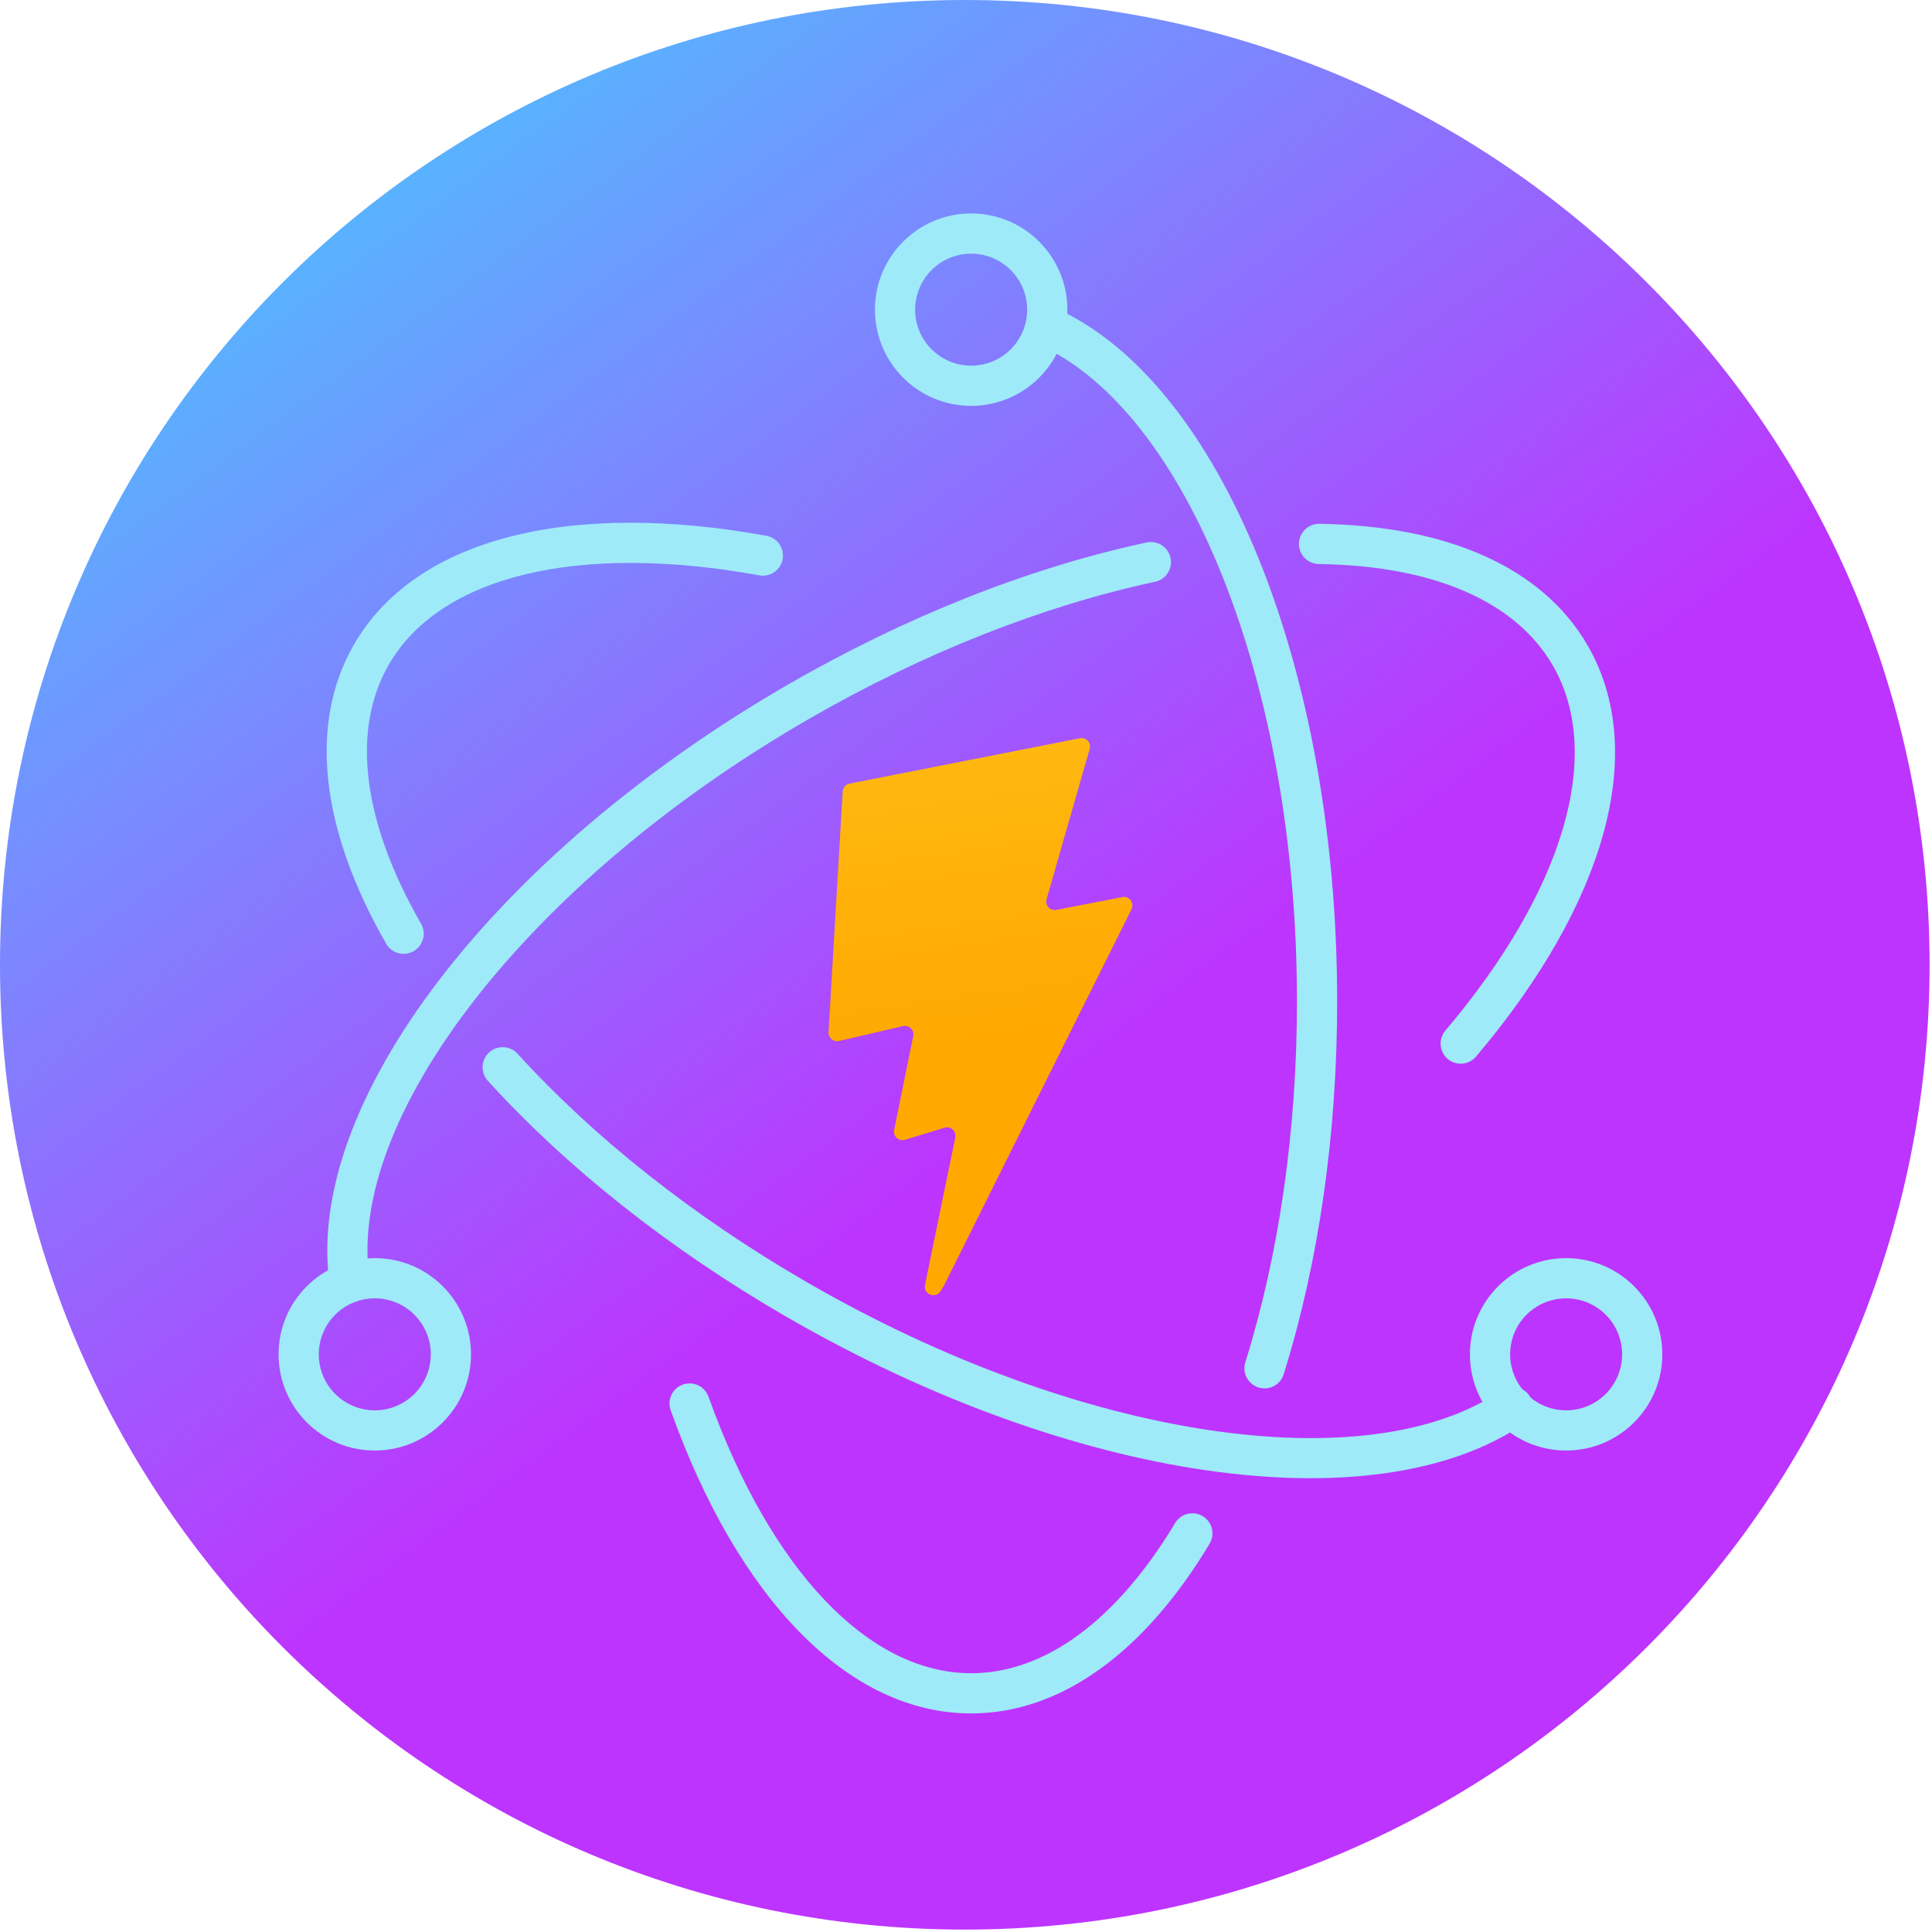
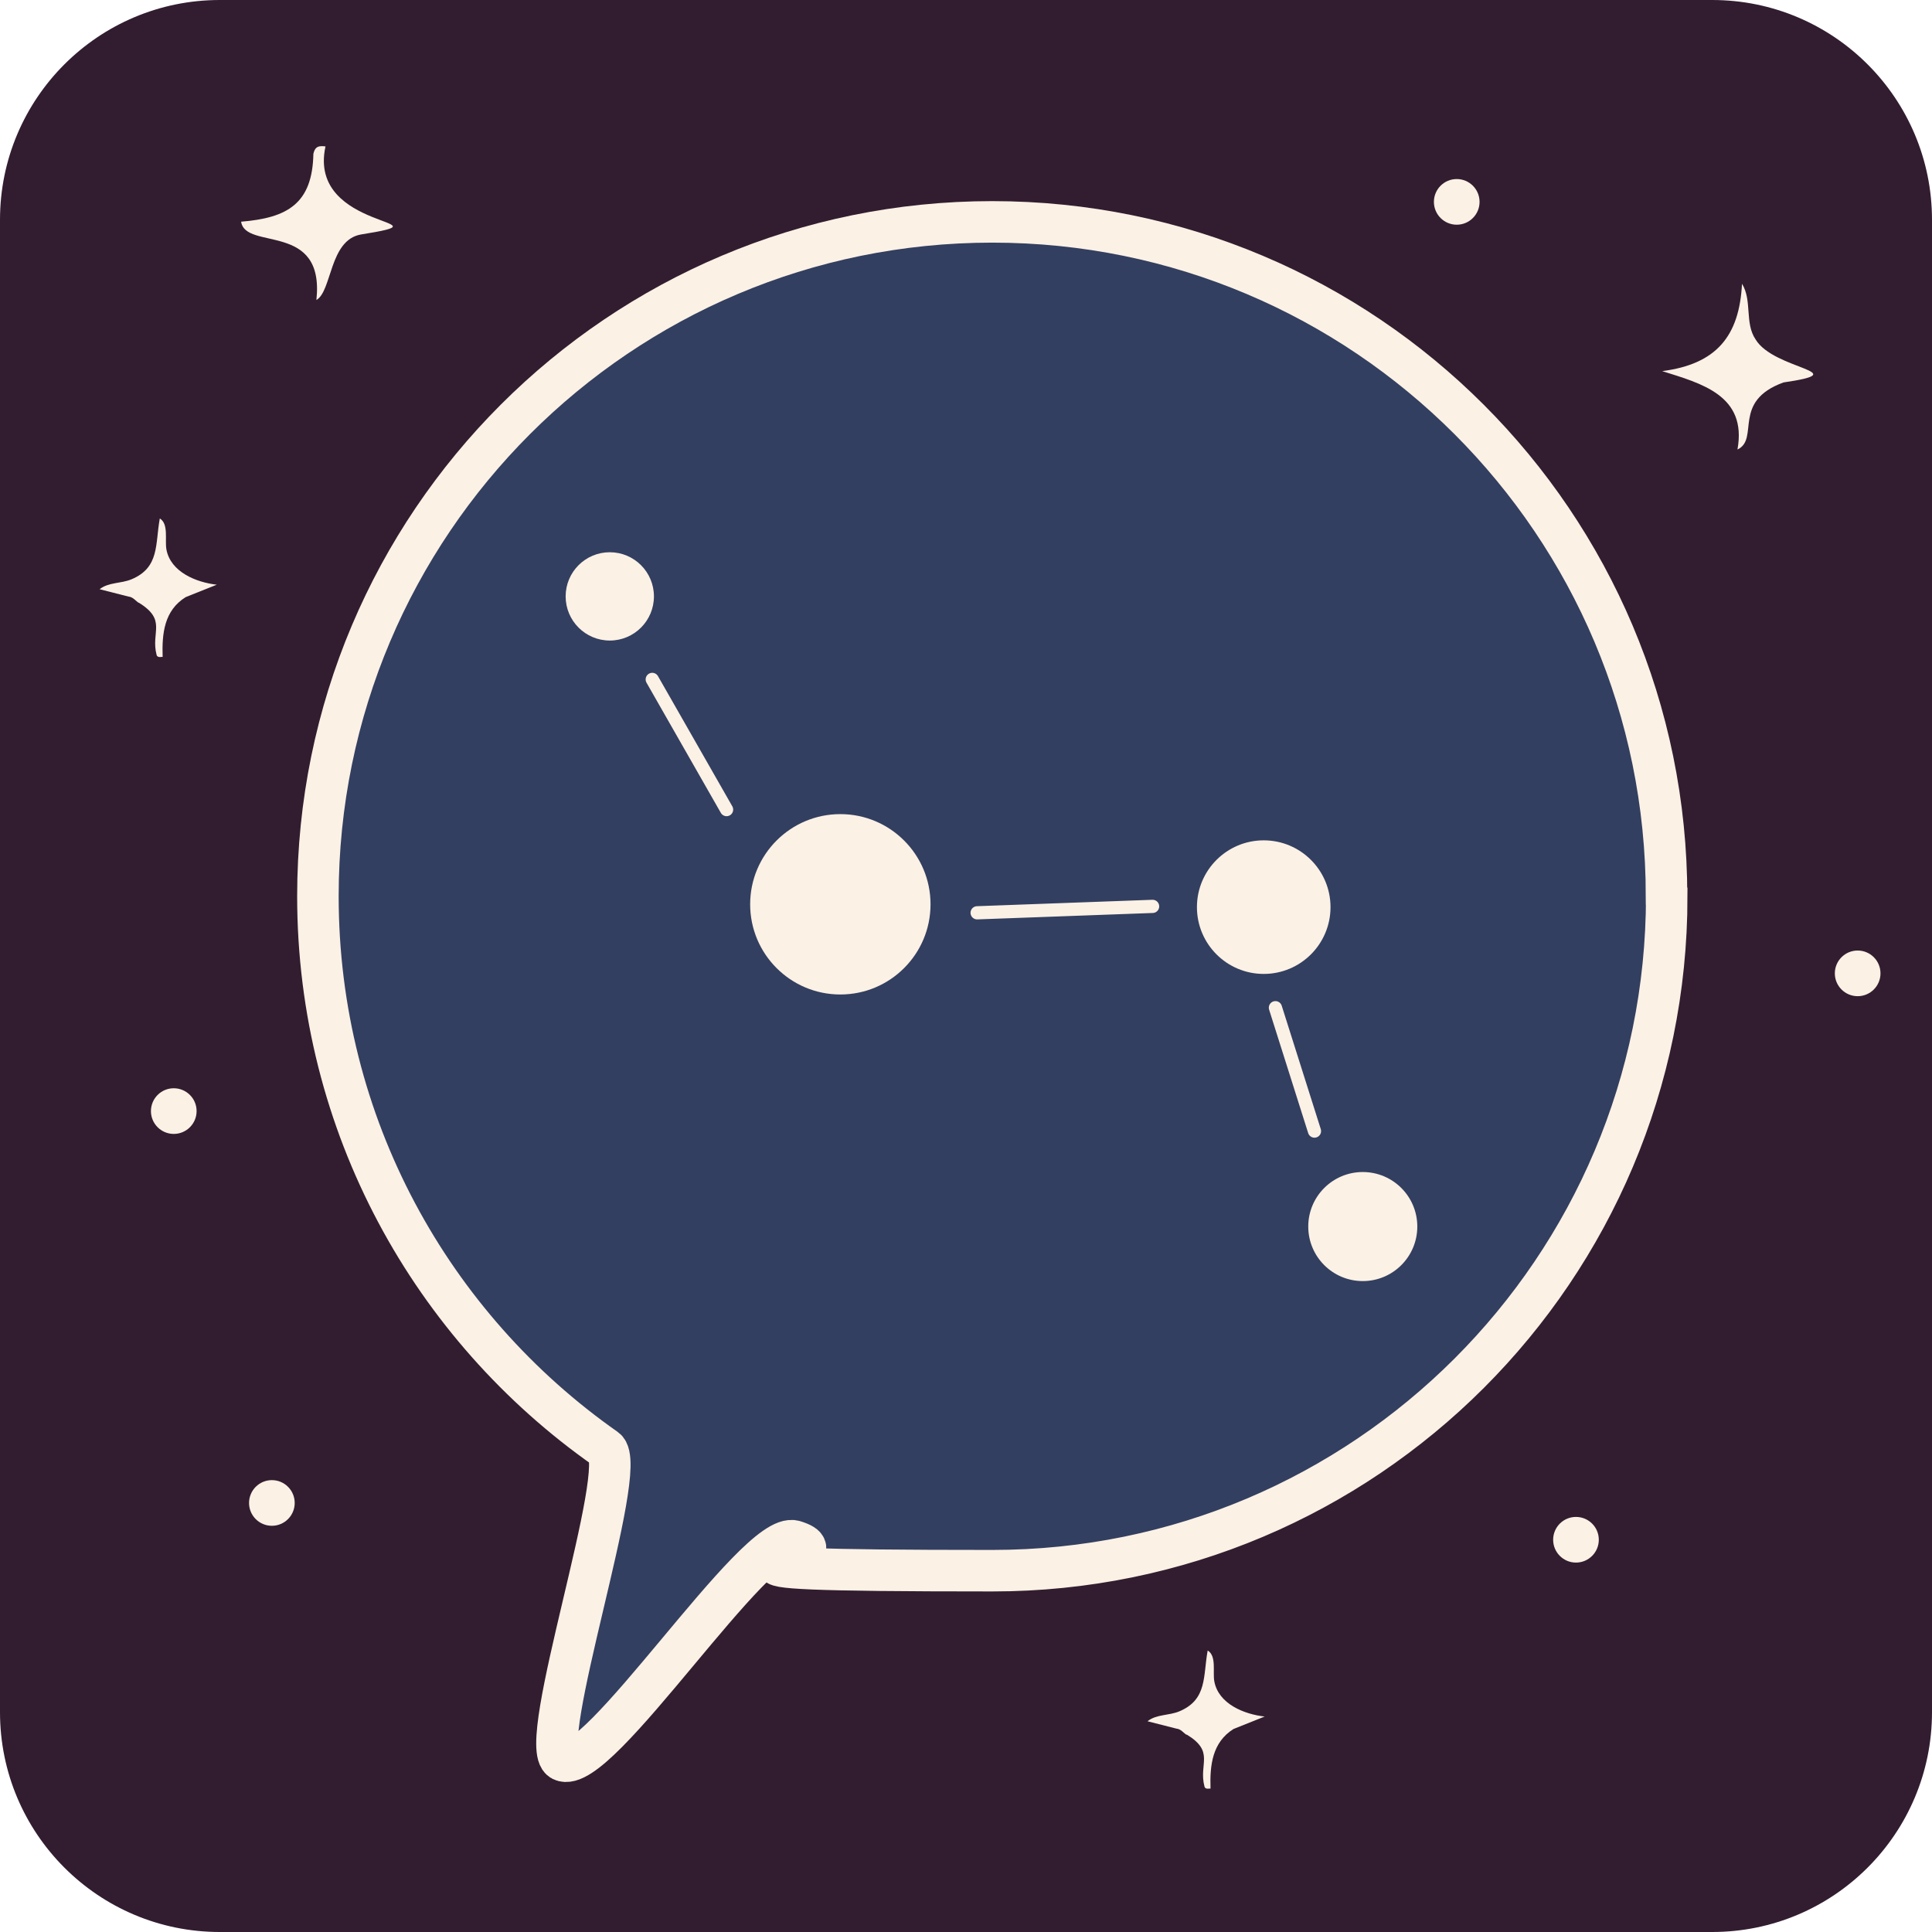
- <svg xmlns="http://www.w3.org/2000/svg" width="534" height="534" viewBox="0 0 534 534" fill="none">
-   <path d="M266.667 533.333C413.943 533.333 533.333 413.943 533.333 266.667C533.333 119.391 413.943 0 266.667 0C119.391 0 0 119.391 0 266.667C0 413.943 119.391 533.333 266.667 533.333Z" fill="url(#paint0_linear)" />
-   <path d="M408.012 291.99C443.487 250.081 455.873 207.931 438.835 178.423C426.3 156.708 399.798 145.244 364.575 144.785C363.115 144.788 361.715 145.364 360.677 146.39C359.639 147.417 359.046 148.81 359.027 150.27C359.008 151.729 359.565 153.138 360.576 154.191C361.587 155.243 362.972 155.856 364.431 155.896C396.108 156.308 418.942 166.185 429.215 183.979C443.365 208.49 432.319 246.077 399.531 284.81C399.05 285.366 398.684 286.011 398.454 286.709C398.224 287.408 398.135 288.144 398.192 288.877C398.249 289.61 398.45 290.324 398.785 290.978C399.12 291.632 399.581 292.214 400.142 292.689C400.703 293.163 401.352 293.522 402.053 293.744C402.753 293.966 403.491 294.047 404.223 293.982C404.955 293.917 405.667 293.708 406.317 293.366C406.968 293.023 407.544 292.556 408.012 291.99ZM316.844 149.958C284.769 156.831 250.627 170.269 217.84 189.198C136.71 236.037 83.787 305.106 91.137 355.187C91.235 355.916 91.477 356.618 91.849 357.253C92.22 357.888 92.713 358.442 93.301 358.885C93.888 359.327 94.557 359.649 95.27 359.831C95.982 360.013 96.724 360.051 97.451 359.944C98.179 359.837 98.878 359.587 99.508 359.208C100.138 358.829 100.687 358.329 101.122 357.736C101.558 357.144 101.871 356.47 102.044 355.756C102.217 355.041 102.247 354.299 102.131 353.573C95.604 309.106 145.771 243.637 223.396 198.821C255.202 180.456 288.26 167.446 319.171 160.823C319.894 160.68 320.582 160.395 321.194 159.984C321.806 159.573 322.33 159.044 322.736 158.429C323.142 157.813 323.421 157.123 323.557 156.398C323.693 155.673 323.684 154.929 323.529 154.208C323.375 153.487 323.078 152.804 322.657 152.199C322.236 151.593 321.699 151.078 321.077 150.682C320.455 150.287 319.76 150.019 319.033 149.895C318.306 149.771 317.562 149.792 316.844 149.958V149.958Z" fill="#9feaf9" />
-   <path d="M211.933 148.108C157.756 138.242 114.919 148.569 97.846 178.14C85.106 200.206 88.748 229.462 106.679 260.735C107.033 261.385 107.513 261.957 108.092 262.419C108.67 262.88 109.334 263.221 110.046 263.423C110.758 263.624 111.503 263.681 112.237 263.59C112.971 263.5 113.68 263.264 114.322 262.896C114.963 262.528 115.525 262.035 115.974 261.447C116.423 260.859 116.75 260.188 116.936 259.472C117.121 258.755 117.162 258.01 117.056 257.277C116.95 256.545 116.698 255.842 116.317 255.208C100.167 227.037 97.023 201.79 107.469 183.696C121.652 159.131 159.86 149.919 209.942 159.04C211.381 159.279 212.856 158.943 214.05 158.104C215.243 157.265 216.059 155.99 216.32 154.555C216.582 153.119 216.268 151.639 215.448 150.433C214.627 149.227 213.364 148.392 211.933 148.108Z" fill="#9feaf9" />
-   <path d="M298.488 204.045L234.806 216.594C233.76 216.8 232.985 217.692 232.922 218.763L229.004 285.297C228.912 286.864 230.343 288.081 231.864 287.728L249.594 283.613C251.253 283.228 252.752 284.698 252.411 286.375L247.143 312.315C246.789 314.061 248.419 315.554 250.114 315.036L261.065 311.69C262.762 311.172 264.394 312.669 264.035 314.416L255.664 355.162C255.14 357.711 258.511 359.101 259.917 356.916L260.856 355.456L312.747 251.312C313.616 249.569 312.117 247.58 310.213 247.95L291.963 251.492C290.248 251.824 288.789 250.218 289.273 248.531L301.184 207.005C301.669 205.315 300.205 203.707 298.488 204.045Z" fill="url(#paint1_linear)" />
-   <path d="M217.677 364.14C185.219 345.402 156.758 322.821 134.852 298.748C134.358 298.209 133.975 297.577 133.725 296.89C133.475 296.202 133.363 295.472 133.396 294.742C133.429 294.011 133.606 293.294 133.917 292.632C134.228 291.97 134.666 291.375 135.207 290.883C135.748 290.391 136.381 290.01 137.07 289.763C137.758 289.516 138.489 289.407 139.219 289.443C139.95 289.479 140.666 289.658 141.327 289.972C141.988 290.285 142.581 290.726 143.071 291.269C164.185 314.473 191.746 336.34 223.233 354.519C298.527 397.99 378.002 409.51 414.906 384.348C415.508 383.922 416.189 383.619 416.91 383.459C417.63 383.299 418.375 383.284 419.101 383.414C419.827 383.545 420.52 383.819 421.139 384.22C421.758 384.622 422.291 385.142 422.707 385.752C423.123 386.362 423.413 387.048 423.56 387.771C423.708 388.494 423.71 389.239 423.567 389.963C423.424 390.686 423.137 391.374 422.725 391.986C422.313 392.598 421.783 393.122 421.167 393.527C379.933 421.642 296.267 409.515 217.677 364.14Z" fill="#9feaf9" />
-   <path d="M185.408 389.906C203.958 441.698 234.302 473.587 268.423 473.587C293.308 473.587 316.331 456.623 334.285 426.758C334.674 426.133 334.934 425.436 335.051 424.709C335.168 423.982 335.139 423.239 334.967 422.523C334.794 421.807 334.481 421.133 334.045 420.539C333.609 419.945 333.06 419.444 332.428 419.065C331.797 418.685 331.097 418.435 330.368 418.329C329.639 418.222 328.897 418.262 328.184 418.445C327.47 418.628 326.8 418.951 326.213 419.396C325.626 419.84 325.133 420.397 324.762 421.033C308.627 447.873 288.808 462.475 268.423 462.475C240.079 462.475 213.015 434.033 195.871 386.162C195.636 385.461 195.264 384.814 194.776 384.259C194.288 383.704 193.694 383.252 193.029 382.929C192.364 382.606 191.641 382.419 190.903 382.379C190.165 382.339 189.426 382.447 188.73 382.696C188.034 382.945 187.395 383.331 186.85 383.83C186.304 384.329 185.864 384.932 185.555 385.604C185.246 386.275 185.074 387.001 185.049 387.74C185.024 388.479 185.147 389.215 185.41 389.906H185.408ZM354.829 379.775C364.433 349.092 369.59 313.696 369.59 276.81C369.59 184.771 337.375 105.429 291.492 85.056C290.151 84.495 288.644 84.481 287.294 85.017C285.943 85.554 284.857 86.598 284.267 87.927C283.677 89.255 283.631 90.761 284.139 92.123C284.647 93.484 285.668 94.593 286.983 95.21C327.906 113.383 358.477 188.681 358.477 276.81C358.477 312.596 353.483 346.873 344.227 376.456C343.997 377.156 343.908 377.894 343.966 378.628C344.024 379.362 344.227 380.077 344.564 380.732C344.901 381.387 345.364 381.968 345.928 382.442C346.491 382.917 347.143 383.274 347.846 383.494C348.549 383.714 349.288 383.792 350.021 383.724C350.754 383.655 351.467 383.442 352.117 383.096C352.767 382.75 353.341 382.278 353.807 381.708C354.273 381.138 354.621 380.481 354.831 379.775H354.829ZM459.462 374.333C459.462 359.648 447.558 347.744 432.873 347.744C418.187 347.744 406.283 359.648 406.283 374.333C406.283 389.019 418.187 400.923 432.873 400.923C447.558 400.923 459.462 389.019 459.462 374.333ZM448.352 374.333C448.352 376.366 447.952 378.379 447.174 380.257C446.396 382.135 445.256 383.841 443.818 385.279C442.381 386.716 440.674 387.856 438.796 388.634C436.918 389.412 434.906 389.812 432.873 389.812C430.84 389.812 428.827 389.412 426.949 388.634C425.071 387.856 423.365 386.716 421.927 385.279C420.49 383.841 419.35 382.135 418.572 380.257C417.794 378.379 417.394 376.366 417.394 374.333C417.394 370.228 419.025 366.291 421.927 363.388C424.83 360.485 428.768 358.854 432.873 358.854C436.978 358.854 440.915 360.485 443.818 363.388C446.721 366.291 448.352 370.228 448.352 374.333ZM103.59 400.923C118.277 400.923 130.181 389.019 130.181 374.333C130.181 359.648 118.275 347.744 103.59 347.744C88.906 347.744 77 359.648 77 374.333C77 389.019 88.906 400.923 103.59 400.923ZM103.59 389.812C99.484 389.812 95.547 388.182 92.644 385.279C89.741 382.376 88.11 378.439 88.11 374.333C88.11 370.228 89.741 366.291 92.644 363.388C95.547 360.485 99.484 358.854 103.59 358.854C107.695 358.854 111.632 360.485 114.535 363.388C117.438 366.291 119.069 370.228 119.069 374.333C119.069 378.439 117.438 382.376 114.535 385.279C111.632 388.182 107.695 389.812 103.59 389.812Z" fill="#9feaf9" />
-   <path d="M268.423 112.179C283.108 112.179 295.013 100.275 295.013 85.59C295.013 70.904 283.108 59 268.423 59C253.738 59 241.833 70.904 241.833 85.59C241.833 100.275 253.738 112.179 268.423 112.179ZM268.423 101.069C264.318 101.069 260.38 99.438 257.478 96.535C254.575 93.632 252.944 89.695 252.944 85.59C252.944 81.484 254.575 77.547 257.478 74.644C260.38 71.741 264.318 70.11 268.423 70.11C272.528 70.11 276.465 71.741 279.368 74.644C282.271 77.547 283.902 81.484 283.902 85.59C283.902 89.695 282.271 93.632 279.368 96.535C276.465 99.438 272.528 101.069 268.423 101.069Z" fill="#9feaf9" />
+ <svg xmlns="http://www.w3.org/2000/svg" id="Layer_1" version="1.1" viewBox="0 0 1024 1024">
  <defs>
-     <linearGradient id="paint0_linear" x1="6" y1="33" x2="235" y2="344" gradientUnits="userSpaceOnUse">
-       <stop stop-color="#41D1FF" />
-       <stop offset="1" stop-color="#BD34FE" />
-     </linearGradient>
-     <linearGradient id="paint1_linear" x1="194.651" y1="8.818" x2="236.076" y2="292.989" gradientUnits="userSpaceOnUse">
-       <stop stop-color="#FFEA83" />
-       <stop offset="0.083" stop-color="#FFDD35" />
-       <stop offset="1" stop-color="#FFA800" />
-     </linearGradient>
+     <style>
+       .st0 {
+         fill: #333f60;
+         stroke-width: 22px;
+       }
+ 
+       .st0, .st1 {
+         stroke: #fbf1e5;
+         stroke-miterlimit: 10;
+       }
+ 
+       .st2 {
+         fill: #321d30;
+       }
+ 
+       .st1 {
+         fill: none;
+         stroke-linecap: round;
+         stroke-width: 7px;
+       }
+ 
+       .st3 {
+         fill: #fbf1e5;
+       }
+     </style>
  </defs>
+   <rect class="st2" x="0" y="0" width="1024" height="1024" rx="116.5" ry="116.5" />
+   <path class="st3" d="M172.5,77.7c-9.8,45.2,69.2,38.5,18.7,46.6-16.7,3-15.2,30-23.5,34.7,4.5-41.8-37.6-26-39.9-41.5,24.5-2,37.8-9.5,38.3-36,.7-2.7,1.6-4.6,6.4-3.9Z" />
+   <path class="st3" d="M73.5,319.5c-1.6-1-3-3.1-5.4-3.3l-15.3-3.9c4.8-3.8,11.3-2.9,17-5.3,14.9-6.3,12.4-18.7,14.9-32.2,4.8,2.9,2.6,11.4,3.5,16.4,2.2,12,15.9,17.5,26.7,18.7l-16.5,6.6c-11.4,7.1-12.6,19.3-12.2,31.7-.2-.2-2.8.7-3.2-1.1-3.2-12.1,5.7-18.4-9.5-27.7Z" />
+   <path class="st3" d="M628.9,919.5c-1.6-1-3-3.1-5.4-3.3l-15.3-3.9c4.8-3.8,11.3-2.9,17-5.3,14.8-6.3,12.4-18.7,14.9-32.2,4.8,2.9,2.6,11.4,3.5,16.3,2.2,12,15.8,17.5,26.7,18.7l-16.5,6.6c-11.3,7.1-12.6,19.2-12.2,31.6-.2-.2-2.8.7-3.2-1.1-3.2-12.1,5.7-18.4-9.5-27.6Z" />
+   <path class="st3" d="M920.9,238.2c5.2-28.7-19.3-35-39.9-41.5,28.7-3.7,40.9-18.5,42.3-46.3,5.5,8.9,1.3,20.8,7.2,29.5,9.7,16.2,53.6,17.1,14.8,22.8-27.6,10-12.6,29.8-24.3,35.5Z" />
+   <path class="st0" d="M883.4,475.1c0,197.4-160,357.4-357.4,357.4s-71.8-5.5-105-15.7c-20.4-6.2-104.5,125.8-123.2,116.2-14.4-7.4,36.4-155.9,23.2-165.1-92.2-64.6-152.5-171.7-152.5-292.9,0-197.4,160-357.4,357.4-357.4s357.4,160,357.4,357.4Z" />
+   <circle class="st3" cx="445.4" cy="479.3" r="47.8" />
+   <circle class="st3" cx="323.2" cy="316.1" r="23.4" />
+   <circle class="st3" cx="669.8" cy="480.8" r="35.4" />
+   <circle class="st3" cx="722.3" cy="650.1" r="28.9" />
+   <line class="st1" x1="676" y1="534.1" x2="696.7" y2="599.5" />
+   <line class="st1" x1="345.7" y1="360.1" x2="385.1" y2="429.1" />
+   <line class="st1" x1="517.9" y1="483.8" x2="610.9" y2="480.4" />
+   <circle class="st3" cx="835.3" cy="816.1" r="12.1" />
+   <circle class="st3" cx="984.6" cy="515.9" r="12.1" />
+   <circle class="st3" cx="144.1" cy="796.6" r="12.1" />
+   <circle class="st3" cx="92.1" cy="588.9" r="12.1" />
+   <circle class="st3" cx="772.1" cy="107" r="12.1" />
</svg>
